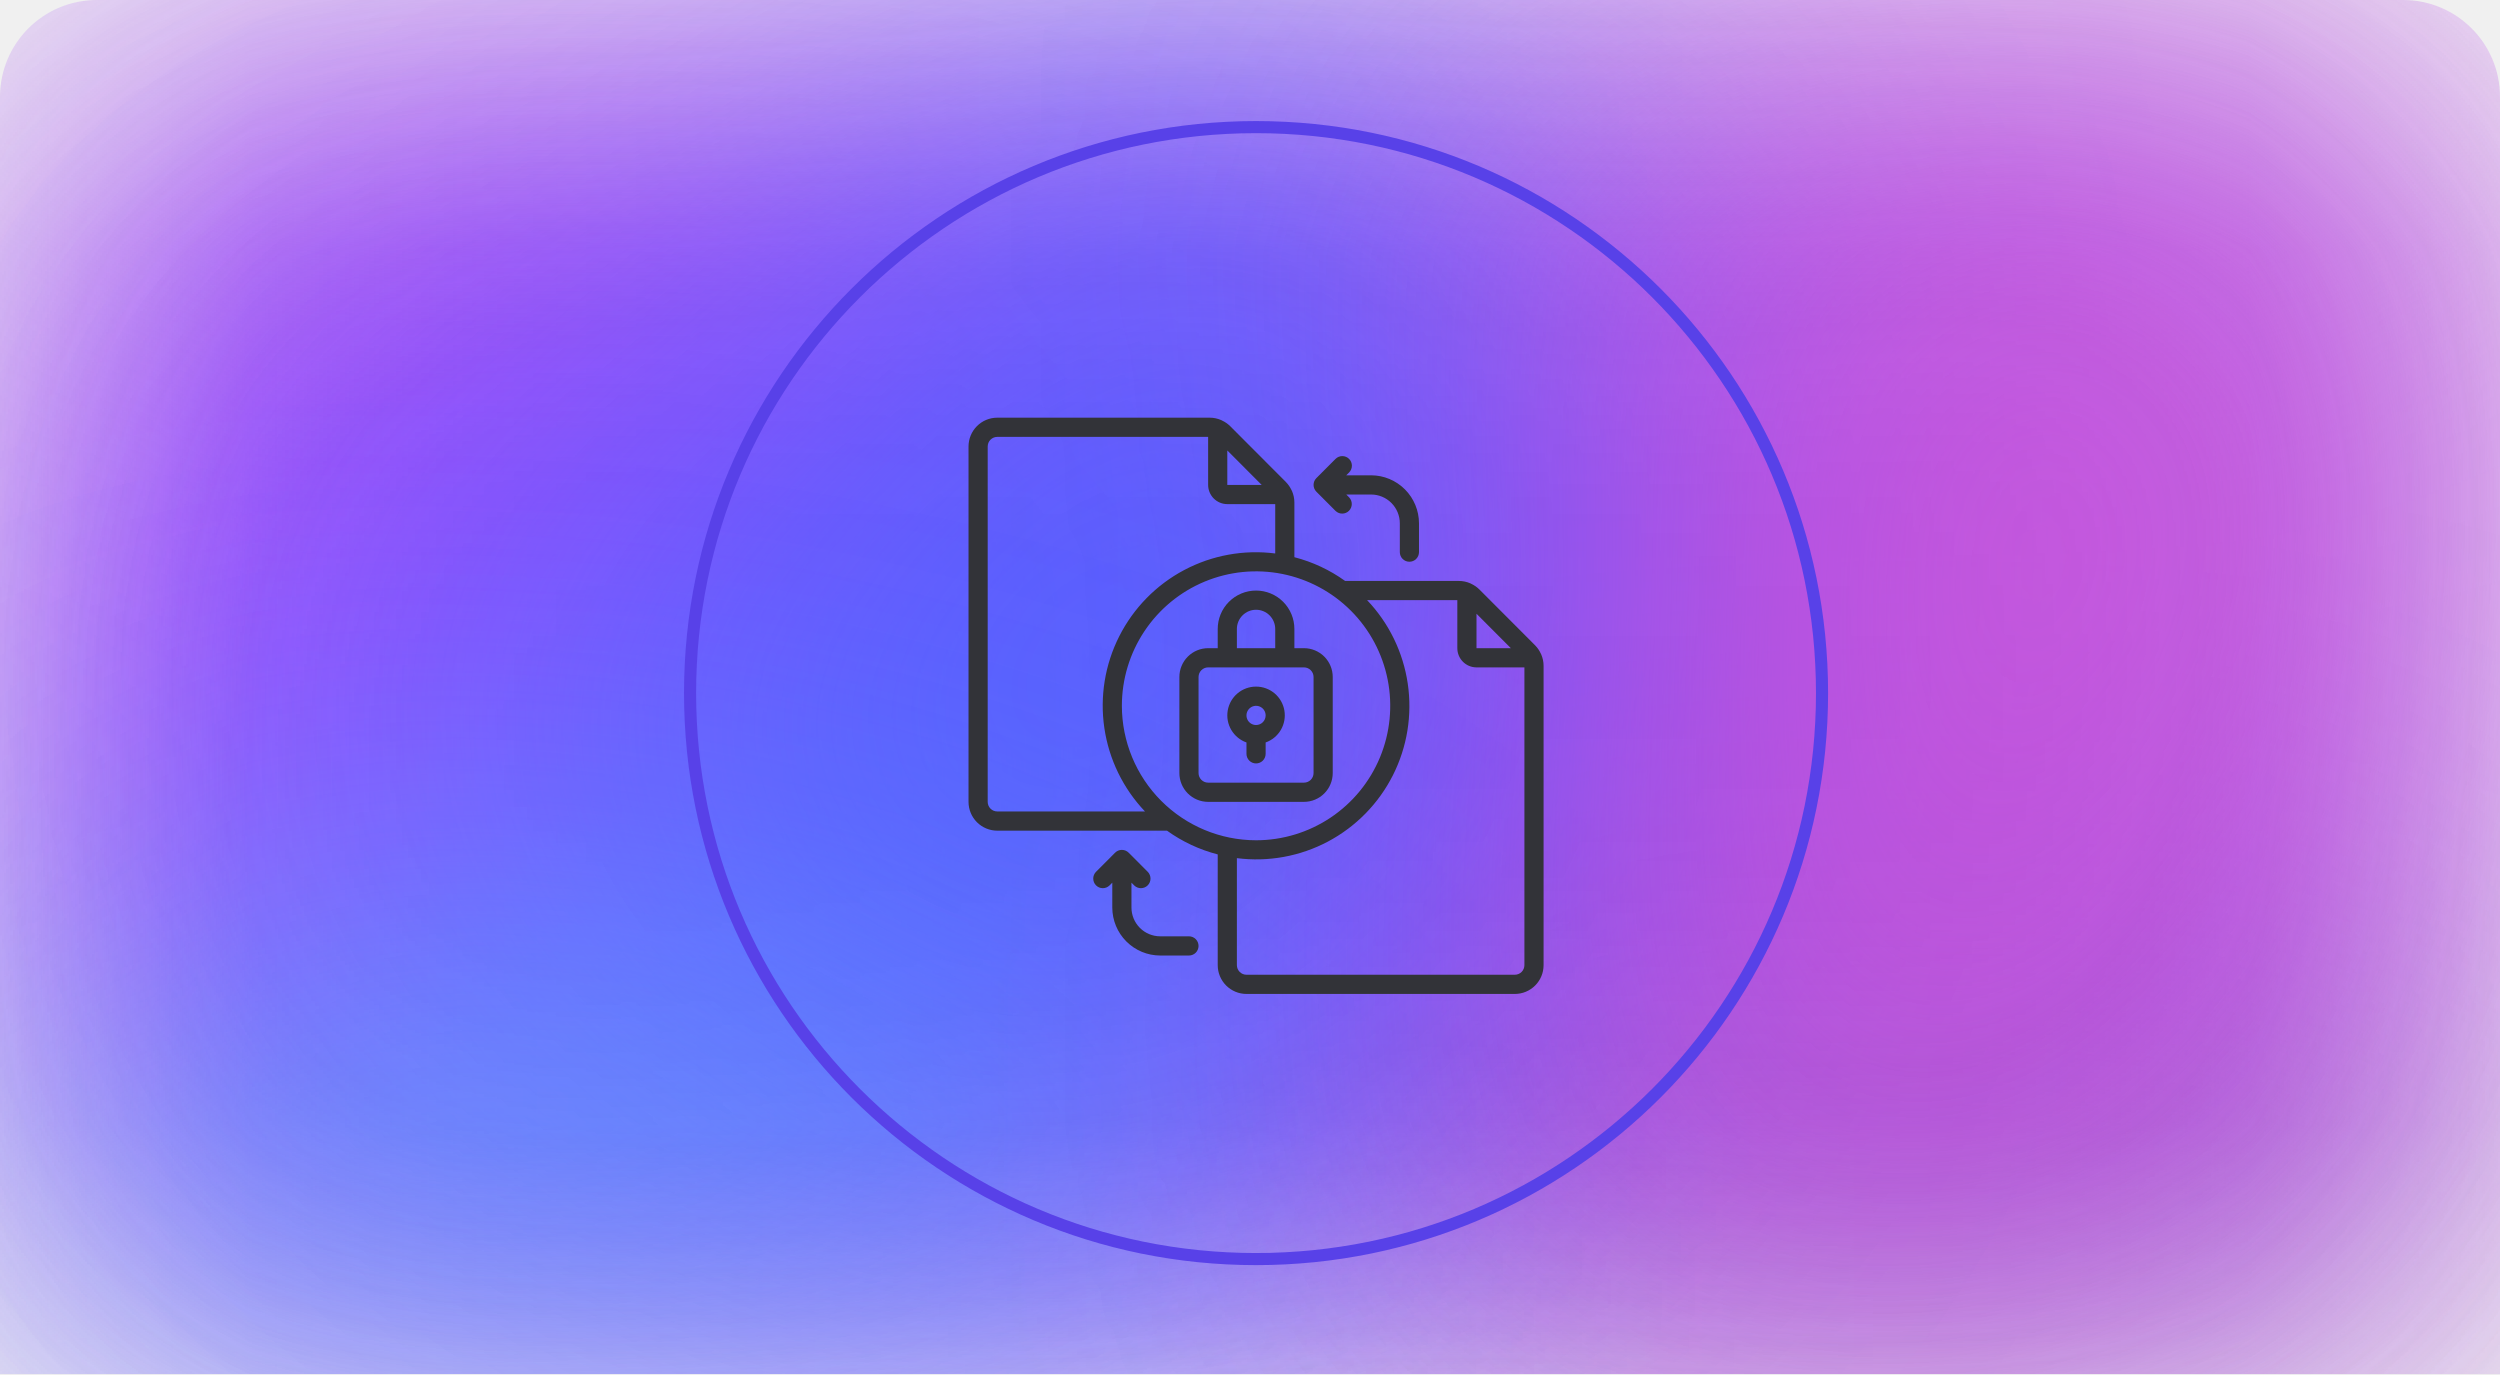
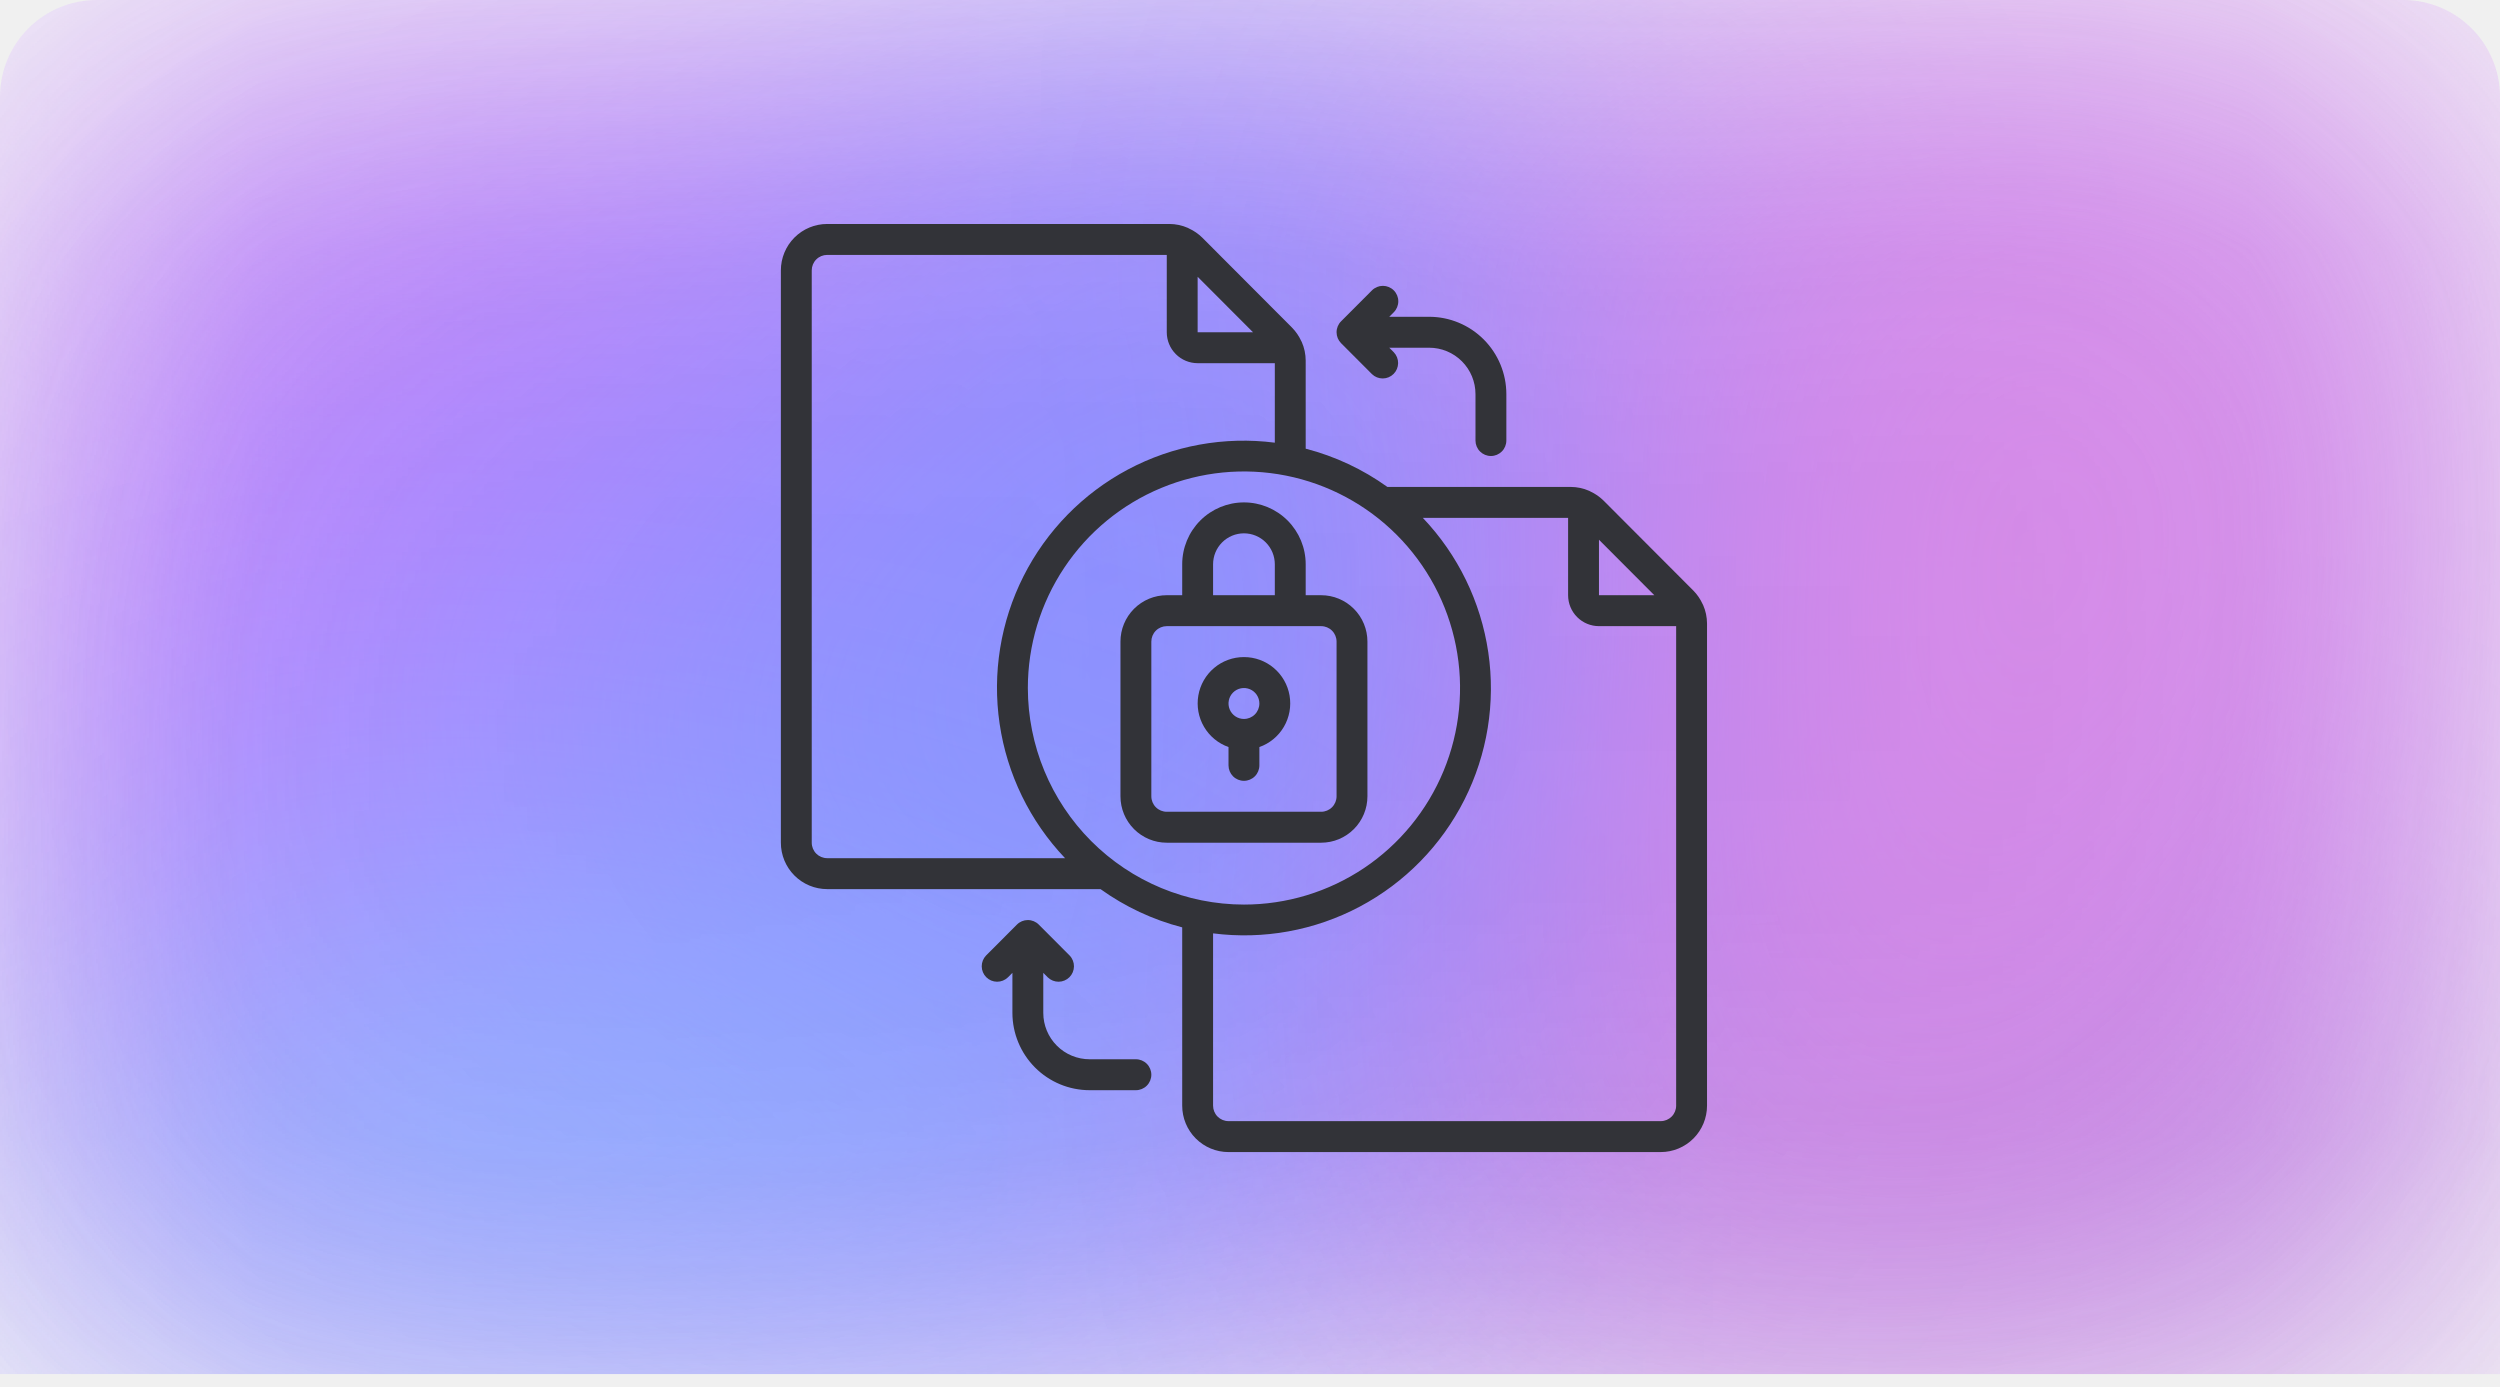
- <svg xmlns="http://www.w3.org/2000/svg" width="413" height="227" viewBox="0 0 413 227" fill="none">
+ <svg xmlns="http://www.w3.org/2000/svg" width="413" height="229" viewBox="0 0 413 229" fill="none">
  <mask id="mask0_507_5858" style="mask-type:alpha" maskUnits="userSpaceOnUse" x="0" y="0" width="413" height="227">
-     <path d="M16 0.5H397C405.56 0.5 412.5 7.44 412.5 16V226.5H0.5V16C0.5 7.44 7.44 0.5 16 0.5Z" fill="white" stroke="#C5C7D0" />
+     <path d="M0.5 16C0.5 7.44 7.44 0.5 16 0.5H397C405.56 0.5 412.5 7.44 412.5 16V226.5H0.5V16Z" fill="white" stroke="#C5C7D0" />
  </mask>
  <g mask="url(#mask0_507_5858)">
    <g filter="url(#filter0_f_507_5858)">
      <rect width="467.001" height="336.539" transform="matrix(-0.999995 -0.00315691 0.00206219 -0.999998 410.298 335.592)" fill="#9C36EC" />
    </g>
    <g filter="url(#filter1_f_507_5858)">
      <rect width="192" height="152.185" transform="matrix(-0.999995 -0.00315691 0.00206219 -0.999998 417.296 336.851)" fill="#7630A1" />
    </g>
    <g filter="url(#filter2_f_507_5858)">
      <rect width="191" height="152.185" transform="matrix(-0.999995 -0.00315691 0.00206219 -0.999998 189.564 206.217)" fill="#9747FF" />
    </g>
    <g filter="url(#filter3_f_507_5858)">
      <path d="M140.927 -89.237C189.033 -105.241 251.406 17.401 262.164 70.904C272.922 124.407 242.646 180.753 194.54 196.757C146.434 212.761 72.442 149.757 61.684 96.254C50.926 42.751 209.695 165.619 140.927 -89.237Z" fill="#495AFF" />
    </g>
    <g filter="url(#filter4_f_507_5858)">
      <ellipse cx="164.853" cy="85.874" rx="164.853" ry="85.874" transform="matrix(-0.996263 -0.0863736 0.0588293 -0.998268 238.066 356.082)" fill="#28BEFF" />
    </g>
    <g filter="url(#filter5_f_507_5858)">
      <path d="M456.14 30.371L318.851 228.342C318.851 228.342 243.859 216.912 268.88 164.494C293.902 112.075 284.731 62.236 284.731 62.236L234.496 1.07L456.14 30.371Z" fill="#C753D7" />
    </g>
-     <rect x="-21.021" y="-15.662" width="485" height="262" fill="#FBFCFF" fill-opacity="0.05" />
+     <rect x="-21.021" y="-15.662" width="485" height="262" fill="#FBFCFF" fill-opacity="0.35" />
  </g>
-   <circle cx="207.5" cy="114.5" r="93.5" stroke="#5841E8" stroke-width="2" />
  <g clip-path="url(#clip0_507_5858)">
-     <path d="M220.167 127.707V111.84C220.167 110.578 219.666 109.367 218.775 108.474C217.885 107.582 216.676 107.08 215.417 107.08H213.833V103.907C213.833 102.223 213.166 100.609 211.978 99.419C210.791 98.229 209.18 97.56 207.5 97.56C205.82 97.56 204.209 98.229 203.022 99.419C201.834 100.609 201.167 102.223 201.167 103.907V107.08H199.583C198.323 107.08 197.115 107.582 196.224 108.474C195.334 109.367 194.833 110.578 194.833 111.84V127.707C194.833 128.969 195.334 130.18 196.224 131.073C197.115 131.965 198.323 132.467 199.583 132.467H215.417C216.676 132.467 217.885 131.965 218.775 131.073C219.666 130.18 220.167 128.969 220.167 127.707ZM204.333 103.907C204.333 103.065 204.667 102.258 205.261 101.663C205.855 101.068 206.66 100.733 207.5 100.733C208.34 100.733 209.145 101.068 209.739 101.663C210.333 102.258 210.667 103.065 210.667 103.907V107.08H204.333V103.907ZM198 127.707V111.84C198 111.419 198.167 111.016 198.464 110.718C198.761 110.421 199.163 110.253 199.583 110.253H215.417C215.837 110.253 216.239 110.421 216.536 110.718C216.833 111.016 217 111.419 217 111.84V127.707C217 128.128 216.833 128.531 216.536 128.829C216.239 129.126 215.837 129.293 215.417 129.293H199.583C199.163 129.293 198.761 129.126 198.464 128.829C198.167 128.531 198 128.128 198 127.707Z" fill="#323338" />
-     <path d="M207.5 113.427C206.381 113.425 205.297 113.819 204.441 114.541C203.584 115.263 203.01 116.266 202.821 117.371C202.631 118.476 202.838 119.613 203.405 120.58C203.971 121.547 204.861 122.282 205.917 122.655V124.533C205.917 124.954 206.084 125.358 206.381 125.655C206.677 125.953 207.08 126.12 207.5 126.12C207.92 126.12 208.323 125.953 208.62 125.655C208.917 125.358 209.083 124.954 209.083 124.533V122.655C210.139 122.282 211.029 121.547 211.596 120.58C212.162 119.613 212.369 118.476 212.179 117.371C211.99 116.266 211.416 115.263 210.559 114.541C209.703 113.819 208.619 113.425 207.5 113.427ZM207.5 119.773C207.187 119.773 206.881 119.68 206.62 119.506C206.36 119.332 206.157 119.084 206.037 118.794C205.917 118.504 205.886 118.185 205.947 117.877C206.008 117.569 206.159 117.287 206.381 117.065C206.602 116.843 206.884 116.692 207.191 116.631C207.498 116.569 207.817 116.601 208.106 116.721C208.395 116.841 208.643 117.044 208.817 117.305C208.991 117.566 209.083 117.873 209.083 118.187C209.083 118.608 208.917 119.011 208.62 119.309C208.323 119.606 207.92 119.773 207.5 119.773Z" fill="#323338" />
-     <path d="M254.541 107.975C254.31 107.468 253.992 107.006 253.602 106.609L244.387 97.374C243.991 96.984 243.529 96.665 243.024 96.433C242.989 96.416 242.957 96.392 242.919 96.376C242.32 96.112 241.673 95.975 241.019 95.973H222.212C219.685 94.158 216.844 92.828 213.833 92.049V83.01C213.832 82.355 213.695 81.706 213.431 81.106C213.415 81.068 213.392 81.037 213.374 81.001C213.143 80.495 212.825 80.032 212.435 79.635L203.225 70.401C202.827 70.01 202.364 69.691 201.857 69.46C201.822 69.443 201.791 69.419 201.753 69.403C201.154 69.139 200.507 69.002 199.853 69H164.75C163.49 69 162.282 69.501 161.391 70.394C160.5 71.287 160 72.498 160 73.76V132.467C160 133.729 160.5 134.94 161.391 135.832C162.282 136.725 163.49 137.227 164.75 137.227H192.788C195.315 139.042 198.156 140.372 201.167 141.15V159.44C201.167 160.702 201.667 161.913 202.558 162.806C203.449 163.698 204.657 164.2 205.917 164.2H250.25C251.51 164.2 252.718 163.698 253.609 162.806C254.5 161.913 255 160.702 255 159.44V109.984C254.998 109.328 254.861 108.68 254.598 108.08C254.582 108.042 254.558 108.01 254.541 107.975ZM249.594 107.08H243.917V101.39L249.594 107.08ZM185.333 116.6C185.333 112.207 186.633 107.912 189.069 104.259C191.505 100.606 194.967 97.759 199.017 96.078C203.068 94.396 207.525 93.956 211.825 94.814C216.124 95.671 220.074 97.786 223.174 100.893C226.274 103.999 228.385 107.957 229.241 112.266C230.096 116.575 229.657 121.042 227.979 125.101C226.302 129.16 223.46 132.629 219.815 135.07C216.17 137.511 211.884 138.813 207.5 138.813C201.623 138.807 195.988 136.465 191.833 132.3C187.677 128.136 185.34 122.489 185.333 116.6ZM208.428 80.107H202.75V74.417L208.428 80.107ZM163.167 132.467V73.76C163.167 73.339 163.333 72.936 163.63 72.638C163.927 72.341 164.33 72.173 164.75 72.173H199.583V80.107C199.583 80.948 199.917 81.755 200.511 82.351C201.105 82.946 201.91 83.28 202.75 83.28H210.667V91.434C205.485 90.769 200.224 91.729 195.609 94.181C190.993 96.634 187.249 100.459 184.891 105.13C182.532 109.801 181.676 115.09 182.439 120.269C183.201 125.449 185.546 130.264 189.151 134.053H164.75C164.33 134.053 163.927 133.886 163.63 133.589C163.333 133.291 163.167 132.887 163.167 132.467ZM250.25 161.027H205.917C205.497 161.027 205.094 160.859 204.797 160.562C204.5 160.264 204.333 159.861 204.333 159.44V141.766C209.515 142.431 214.776 141.471 219.391 139.019C224.007 136.566 227.751 132.741 230.109 128.07C232.468 123.399 233.324 118.11 232.561 112.931C231.799 107.751 229.454 102.936 225.849 99.147H240.75V107.08C240.75 107.922 241.084 108.729 241.677 109.324C242.271 109.919 243.077 110.253 243.917 110.253H251.833V159.44C251.833 159.861 251.667 160.264 251.37 160.562C251.073 160.859 250.67 161.027 250.25 161.027Z" fill="#323338" />
-     <path d="M222.869 75.812C222.572 75.514 222.17 75.347 221.75 75.347C221.33 75.347 220.927 75.514 220.63 75.812L217.464 78.985C217.167 79.283 217 79.686 217 80.107C217 80.528 217.167 80.931 217.464 81.229L220.63 84.402C220.929 84.691 221.329 84.851 221.744 84.847C222.159 84.844 222.556 84.677 222.85 84.383C223.144 84.088 223.31 83.691 223.314 83.275C223.317 82.858 223.158 82.458 222.869 82.158L222.405 81.694H226.5C227.76 81.694 228.968 82.195 229.859 83.088C230.749 83.98 231.25 85.191 231.25 86.454V91.213C231.25 91.634 231.417 92.038 231.714 92.335C232.011 92.633 232.413 92.8 232.833 92.8C233.253 92.8 233.656 92.633 233.953 92.335C234.25 92.038 234.417 91.634 234.417 91.213V86.454C234.414 84.35 233.579 82.334 232.095 80.847C230.611 79.359 228.599 78.523 226.5 78.52H222.405L222.869 78.055C223.166 77.758 223.333 77.354 223.333 76.933C223.333 76.513 223.166 76.109 222.869 75.812Z" fill="#323338" />
-     <path d="M187.381 146.282C187.679 146.571 188.079 146.731 188.494 146.727C188.909 146.724 189.307 146.557 189.6 146.262C189.894 145.968 190.06 145.57 190.064 145.154C190.067 144.738 189.908 144.338 189.619 144.038L186.453 140.865C186.156 140.567 185.753 140.4 185.333 140.4C184.913 140.4 184.511 140.567 184.214 140.865L181.047 144.038C180.759 144.338 180.599 144.738 180.603 145.154C180.606 145.57 180.773 145.968 181.067 146.262C181.36 146.557 181.757 146.724 182.172 146.727C182.588 146.731 182.987 146.571 183.286 146.282L183.75 145.817V149.92C183.753 152.023 184.587 154.04 186.072 155.527C187.556 157.014 189.568 157.851 191.667 157.853H196.417C196.837 157.853 197.239 157.686 197.536 157.389C197.833 157.091 198 156.688 198 156.267C198 155.846 197.833 155.442 197.536 155.145C197.239 154.847 196.837 154.68 196.417 154.68H191.667C190.407 154.68 189.199 154.179 188.308 153.286C187.417 152.393 186.917 151.182 186.917 149.92V145.817L187.381 146.282Z" fill="#323338" />
+     <path d="M225.9 131.549V105.995C225.9 103.962 225.094 102.012 223.659 100.574C222.225 99.136 220.279 98.329 218.25 98.329H215.7V93.218C215.7 90.507 214.625 87.907 212.713 85.99C210.8 84.073 208.205 82.997 205.5 82.997C202.795 82.997 200.2 84.073 198.288 85.99C196.375 87.907 195.3 90.507 195.3 93.218V98.329H192.75C190.721 98.329 188.775 99.136 187.341 100.574C185.906 102.012 185.1 103.962 185.1 105.995V131.549C185.1 133.582 185.906 135.532 187.341 136.969C188.775 138.407 190.721 139.215 192.75 139.215H218.25C220.279 139.215 222.225 138.407 223.659 136.969C225.094 135.532 225.9 133.582 225.9 131.549ZM200.4 93.218C200.4 91.863 200.937 90.563 201.894 89.604C202.85 88.646 204.147 88.107 205.5 88.107C206.853 88.107 208.15 88.646 209.106 89.604C210.063 90.563 210.6 91.863 210.6 93.218V98.329H200.4V93.218ZM190.2 131.549V105.995C190.2 105.317 190.469 104.667 190.947 104.188C191.425 103.709 192.074 103.44 192.75 103.44H218.25C218.926 103.44 219.575 103.709 220.053 104.188C220.531 104.667 220.8 105.317 220.8 105.995V131.549C220.8 132.226 220.531 132.876 220.053 133.356C219.575 133.835 218.926 134.104 218.25 134.104H192.75C192.074 134.104 191.425 133.835 190.947 133.356C190.469 132.876 190.2 132.226 190.2 131.549Z" fill="#323338" />
+     <path d="M205.5 108.55C203.697 108.547 201.952 109.183 200.573 110.345C199.193 111.508 198.269 113.122 197.964 114.902C197.658 116.683 197.991 118.514 198.904 120.071C199.817 121.629 201.25 122.812 202.95 123.412V126.438C202.95 127.116 203.219 127.766 203.697 128.245C204.175 128.724 204.824 128.993 205.5 128.993C206.176 128.993 206.825 128.724 207.303 128.245C207.781 127.766 208.05 127.116 208.05 126.438V123.412C209.75 122.812 211.183 121.629 212.096 120.071C213.008 118.514 213.342 116.683 213.036 114.902C212.731 113.122 211.806 111.508 210.427 110.345C209.048 109.183 207.302 108.547 205.5 108.55ZM205.5 118.772C204.996 118.772 204.503 118.622 204.083 118.341C203.664 118.06 203.337 117.661 203.144 117.194C202.951 116.727 202.901 116.214 202.999 115.718C203.097 115.222 203.34 114.767 203.697 114.409C204.053 114.052 204.508 113.809 205.002 113.71C205.497 113.612 206.01 113.662 206.476 113.856C206.942 114.049 207.34 114.376 207.62 114.797C207.9 115.217 208.05 115.711 208.05 116.216C208.05 116.894 207.781 117.544 207.303 118.023C206.825 118.503 206.176 118.772 205.5 118.772Z" fill="#323338" />
+     <path d="M281.26 99.77C280.888 98.954 280.377 98.209 279.748 97.57L264.907 82.698C264.269 82.068 263.526 81.555 262.712 81.182C262.656 81.154 262.605 81.116 262.543 81.09C261.579 80.665 260.537 80.444 259.483 80.441H229.195C225.124 77.518 220.549 75.376 215.7 74.122V59.564C215.697 58.508 215.477 57.464 215.052 56.498C215.027 56.436 214.989 56.385 214.96 56.329C214.588 55.513 214.077 54.768 213.448 54.129L198.615 39.256C197.975 38.626 197.229 38.113 196.412 37.741C196.356 37.713 196.305 37.675 196.243 37.649C195.279 37.224 194.237 37.003 193.184 37H136.65C134.621 37 132.675 37.808 131.241 39.245C129.806 40.683 129 42.633 129 44.666V139.215C129 141.248 129.806 143.198 131.241 144.635C132.675 146.073 134.621 146.881 136.65 146.881H181.805C185.876 149.804 190.451 151.947 195.3 153.2V182.656C195.3 184.689 196.106 186.639 197.541 188.077C198.975 189.514 200.921 190.322 202.95 190.322H274.35C276.379 190.322 278.325 189.514 279.759 188.077C281.194 186.639 282 184.689 282 182.656V103.005C281.997 101.949 281.777 100.905 281.352 99.939C281.327 99.877 281.289 99.826 281.26 99.77ZM273.294 98.329H264.15V89.165L273.294 98.329ZM169.8 113.661C169.8 106.585 171.894 99.669 175.817 93.785C179.739 87.902 185.315 83.317 191.838 80.609C198.362 77.901 205.54 77.193 212.465 78.573C219.39 79.954 225.751 83.361 230.744 88.364C235.736 93.367 239.137 99.742 240.514 106.682C241.892 113.621 241.185 120.815 238.482 127.352C235.78 133.889 231.205 139.476 225.334 143.407C219.463 147.338 212.561 149.436 205.5 149.436C196.035 149.426 186.96 145.654 180.267 138.947C173.575 132.24 169.81 123.146 169.8 113.661ZM206.994 54.888H197.85V45.724L206.994 54.888ZM134.1 139.215V44.666C134.1 43.988 134.369 43.338 134.847 42.859C135.325 42.38 135.974 42.111 136.65 42.111H192.75V54.888C192.75 56.243 193.287 57.543 194.244 58.501C195.2 59.46 196.497 59.998 197.85 59.998H210.6V73.13C202.254 72.059 193.783 73.605 186.349 77.555C178.916 81.505 172.885 87.665 169.087 95.188C165.289 102.712 163.909 111.23 165.138 119.571C166.366 127.912 170.143 135.667 175.948 141.77H136.65C135.974 141.77 135.325 141.501 134.847 141.022C134.369 140.542 134.1 139.892 134.1 139.215ZM274.35 185.211H202.95C202.274 185.211 201.625 184.942 201.147 184.463C200.669 183.984 200.4 183.334 200.4 182.656V154.192C208.746 155.263 217.217 153.717 224.651 149.767C232.084 145.817 238.115 139.657 241.913 132.134C245.711 124.61 247.091 116.093 245.862 107.751C244.633 99.41 240.857 91.655 235.052 85.552H259.05V98.329C259.05 99.684 259.587 100.984 260.544 101.943C261.5 102.901 262.797 103.44 264.15 103.44H276.9V182.656C276.9 183.334 276.631 183.984 276.153 184.463C275.675 184.942 275.026 185.211 274.35 185.211Z" fill="#323338" />
+     <path d="M230.253 47.97C229.775 47.491 229.126 47.222 228.45 47.222C227.774 47.222 227.125 47.491 226.647 47.97L221.547 53.081C221.069 53.56 220.801 54.21 220.801 54.888C220.801 55.565 221.069 56.215 221.547 56.694L226.647 61.805C227.128 62.271 227.772 62.528 228.441 62.522C229.109 62.517 229.749 62.248 230.222 61.774C230.695 61.3 230.963 60.659 230.969 59.989C230.974 59.319 230.717 58.674 230.253 58.192L229.506 57.443H236.1C238.129 57.443 240.075 58.251 241.509 59.688C242.944 61.126 243.75 63.076 243.75 65.109V72.775C243.75 73.453 244.019 74.103 244.497 74.582C244.975 75.061 245.624 75.331 246.3 75.331C246.976 75.331 247.625 75.061 248.103 74.582C248.581 74.103 248.85 73.453 248.85 72.775V65.109C248.846 61.722 247.501 58.474 245.111 56.079C242.721 53.684 239.48 52.336 236.1 52.332H229.506L230.253 51.584C230.731 51.104 230.999 50.455 230.999 49.777C230.999 49.099 230.731 48.45 230.253 47.97Z" fill="#323338" />
+     <path d="M173.097 161.464C173.578 161.93 174.222 162.187 174.891 162.182C175.559 162.176 176.199 161.907 176.672 161.433C177.145 160.959 177.413 160.319 177.419 159.649C177.424 158.979 177.167 158.333 176.703 157.851L171.603 152.74C171.125 152.261 170.476 151.992 169.8 151.992C169.124 151.992 168.475 152.261 167.997 152.74L162.897 157.851C162.433 158.333 162.176 158.979 162.181 159.649C162.187 160.319 162.455 160.959 162.928 161.433C163.401 161.907 164.041 162.176 164.709 162.182C165.378 162.187 166.022 161.93 166.503 161.464L167.25 160.716V167.324C167.254 170.711 168.599 173.959 170.989 176.354C173.379 178.749 176.62 180.097 180 180.101H187.65C188.326 180.101 188.975 179.831 189.453 179.352C189.931 178.873 190.2 178.223 190.2 177.545C190.2 176.868 189.931 176.218 189.453 175.738C188.975 175.259 188.326 174.99 187.65 174.99H180C177.971 174.99 176.025 174.182 174.591 172.745C173.156 171.307 172.35 169.357 172.35 167.324V160.716L173.097 161.464Z" fill="#323338" />
  </g>
  <defs>
    <filter id="filter0_f_507_5858" x="-171.7" y="-117.42" width="697.693" height="568.013" filterUnits="userSpaceOnUse" color-interpolation-filters="sRGB">
      <feFlood flood-opacity="0" result="BackgroundImageFix" />
      <feBlend mode="normal" in="SourceGraphic" in2="BackgroundImageFix" result="shape" />
      <feGaussianBlur stdDeviation="57.5" result="effect1_foregroundBlur_507_5858" />
    </filter>
    <filter id="filter1_f_507_5858" x="110.296" y="69.06" width="422.313" height="382.791" filterUnits="userSpaceOnUse" color-interpolation-filters="sRGB">
      <feFlood flood-opacity="0" result="BackgroundImageFix" />
      <feBlend mode="normal" in="SourceGraphic" in2="BackgroundImageFix" result="shape" />
      <feGaussianBlur stdDeviation="57.5" result="effect1_foregroundBlur_507_5858" />
    </filter>
    <filter id="filter2_f_507_5858" x="-116.435" y="-61.571" width="421.313" height="382.788" filterUnits="userSpaceOnUse" color-interpolation-filters="sRGB">
      <feFlood flood-opacity="0" result="BackgroundImageFix" />
      <feBlend mode="normal" in="SourceGraphic" in2="BackgroundImageFix" result="shape" />
      <feGaussianBlur stdDeviation="57.5" result="effect1_foregroundBlur_507_5858" />
    </filter>
    <filter id="filter3_f_507_5858" x="-53.841" y="-205.665" width="433.176" height="519.954" filterUnits="userSpaceOnUse" color-interpolation-filters="sRGB">
      <feFlood flood-opacity="0" result="BackgroundImageFix" />
      <feBlend mode="normal" in="SourceGraphic" in2="BackgroundImageFix" result="shape" />
      <feGaussianBlur stdDeviation="57.5" result="effect1_foregroundBlur_507_5858" />
    </filter>
    <filter id="filter4_f_507_5858" x="-200.436" y="54.205" width="558.633" height="403.826" filterUnits="userSpaceOnUse" color-interpolation-filters="sRGB">
      <feFlood flood-opacity="0" result="BackgroundImageFix" />
      <feBlend mode="normal" in="SourceGraphic" in2="BackgroundImageFix" result="shape" />
      <feGaussianBlur stdDeviation="57.5" result="effect1_foregroundBlur_507_5858" />
    </filter>
    <filter id="filter5_f_507_5858" x="119.496" y="-113.931" width="451.643" height="457.273" filterUnits="userSpaceOnUse" color-interpolation-filters="sRGB">
      <feFlood flood-opacity="0" result="BackgroundImageFix" />
      <feBlend mode="normal" in="SourceGraphic" in2="BackgroundImageFix" result="shape" />
      <feGaussianBlur stdDeviation="57.5" result="effect1_foregroundBlur_507_5858" />
    </filter>
    <clipPath id="clip0_507_5858">
-       <rect width="95" height="119" fill="white" transform="translate(160 69)" />
+       <rect width="153" height="191.653" fill="white" transform="translate(129 37)" />
    </clipPath>
  </defs>
</svg>
